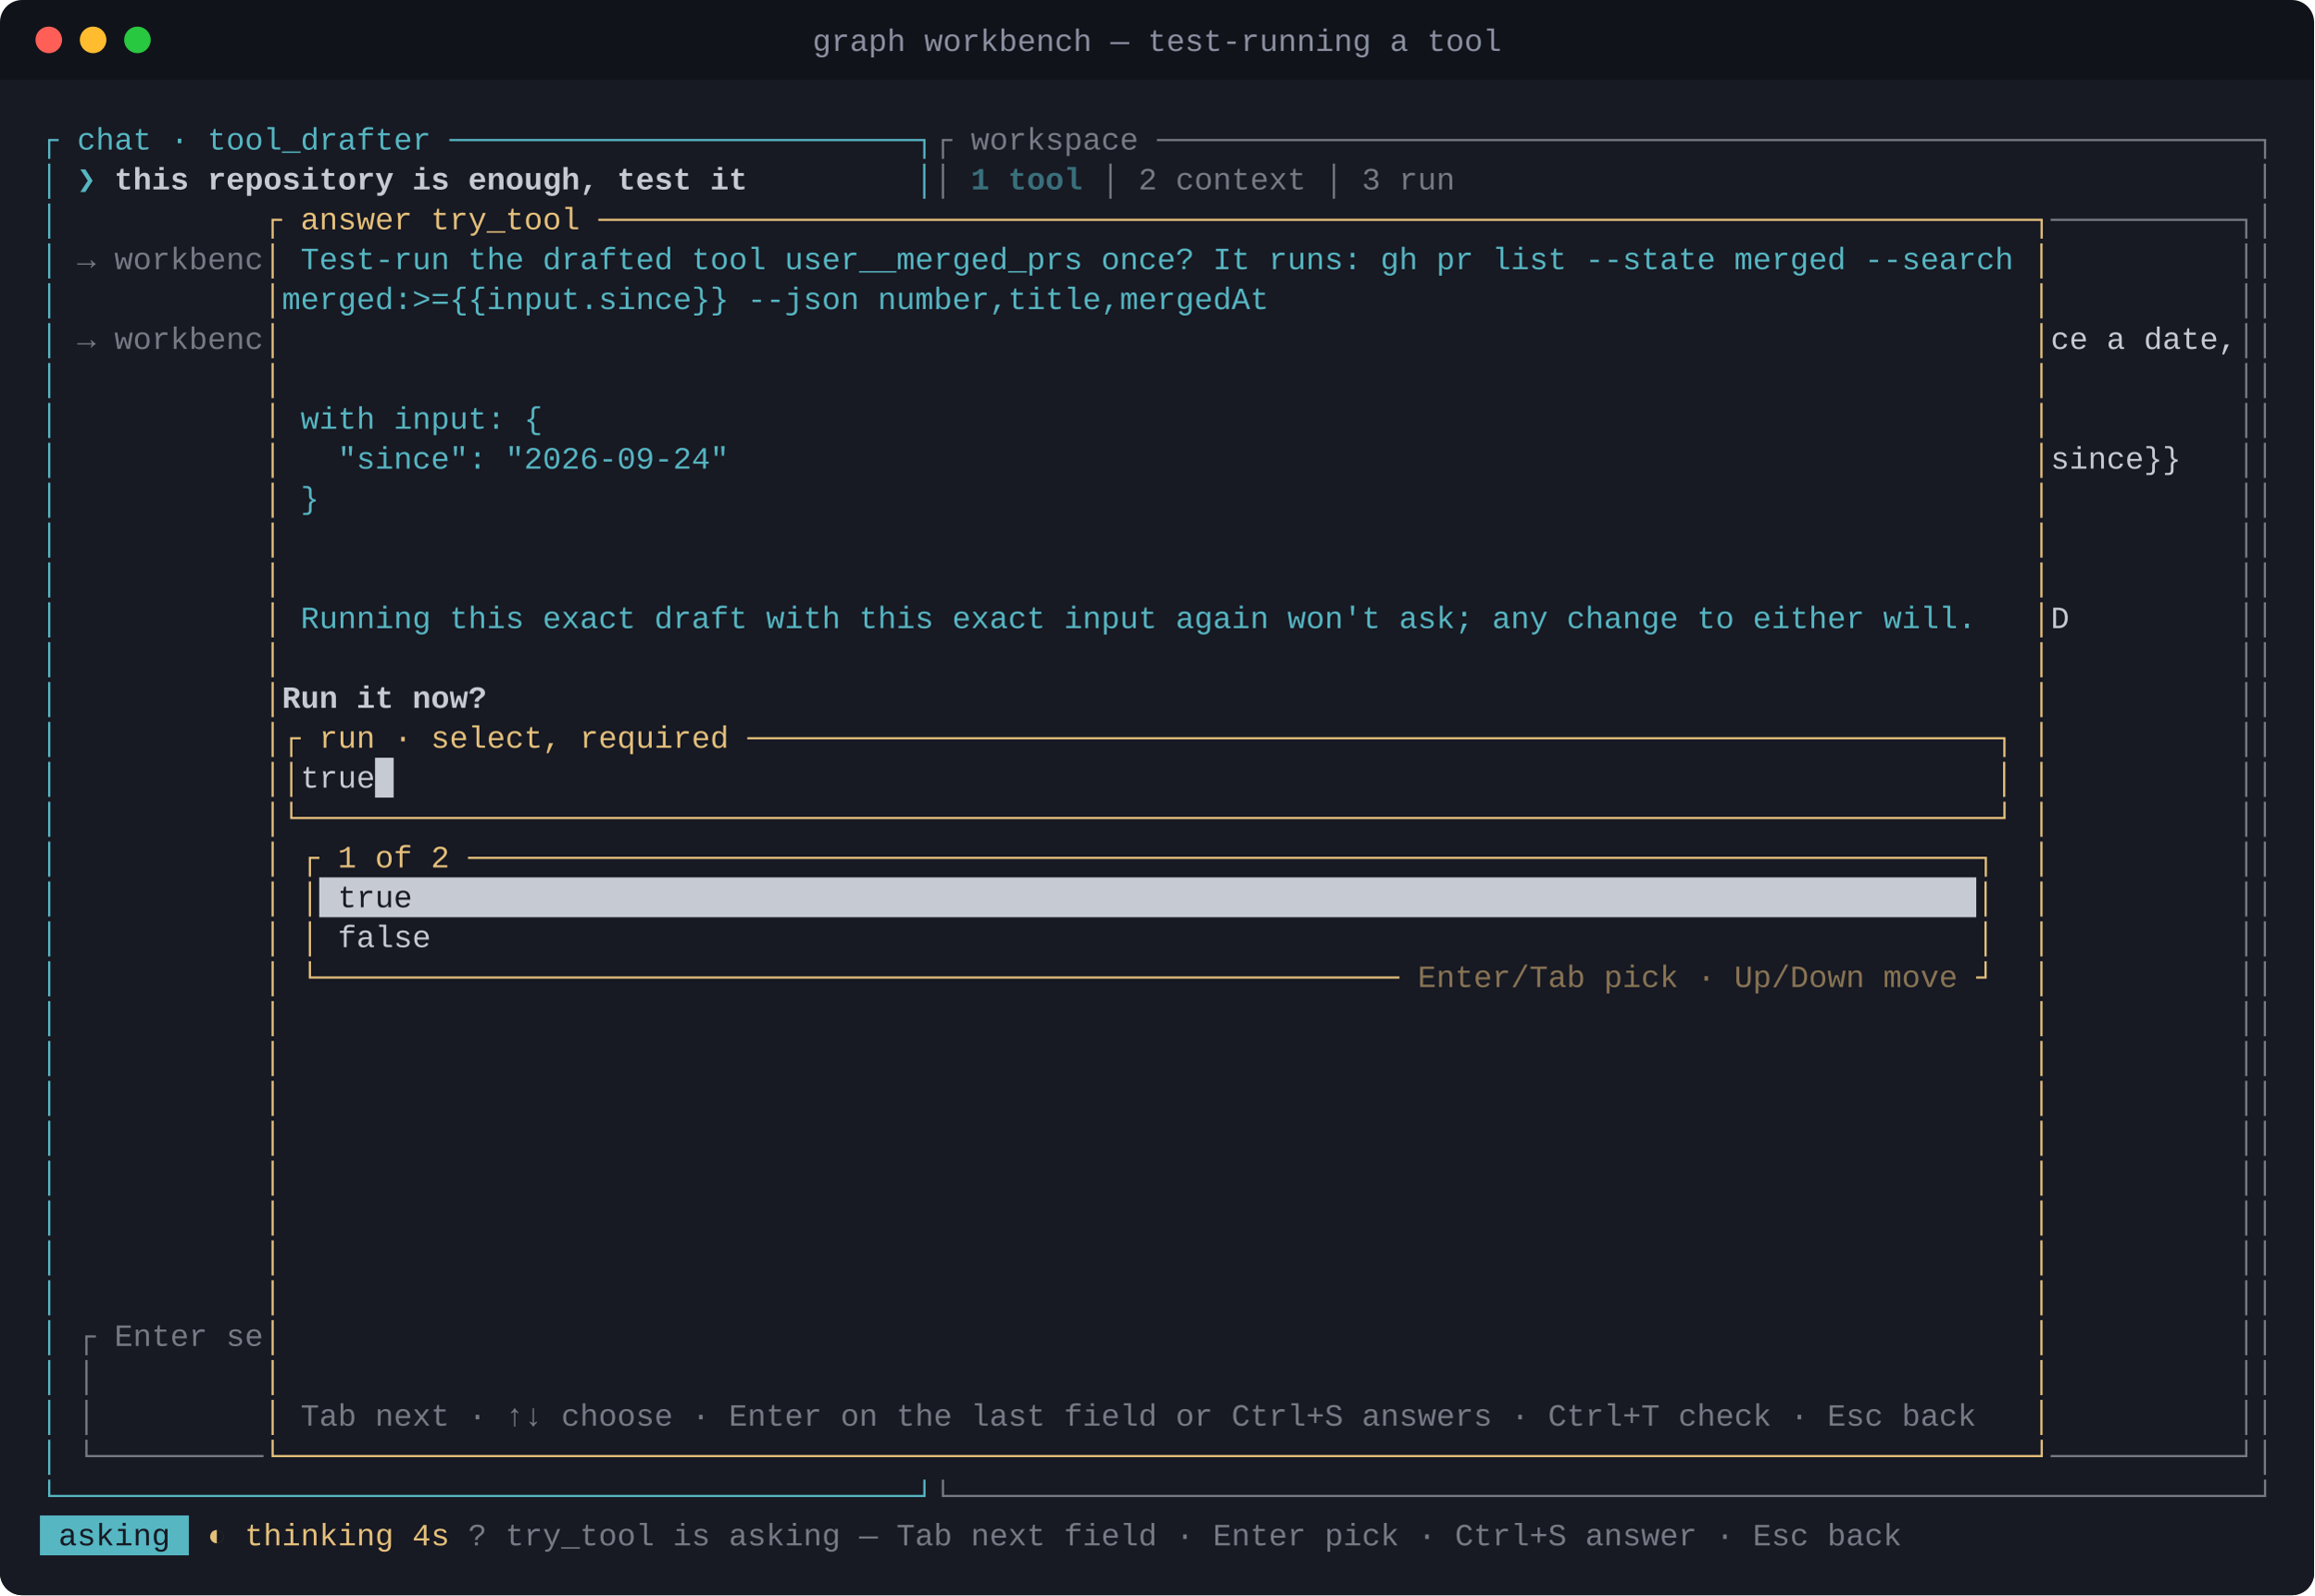
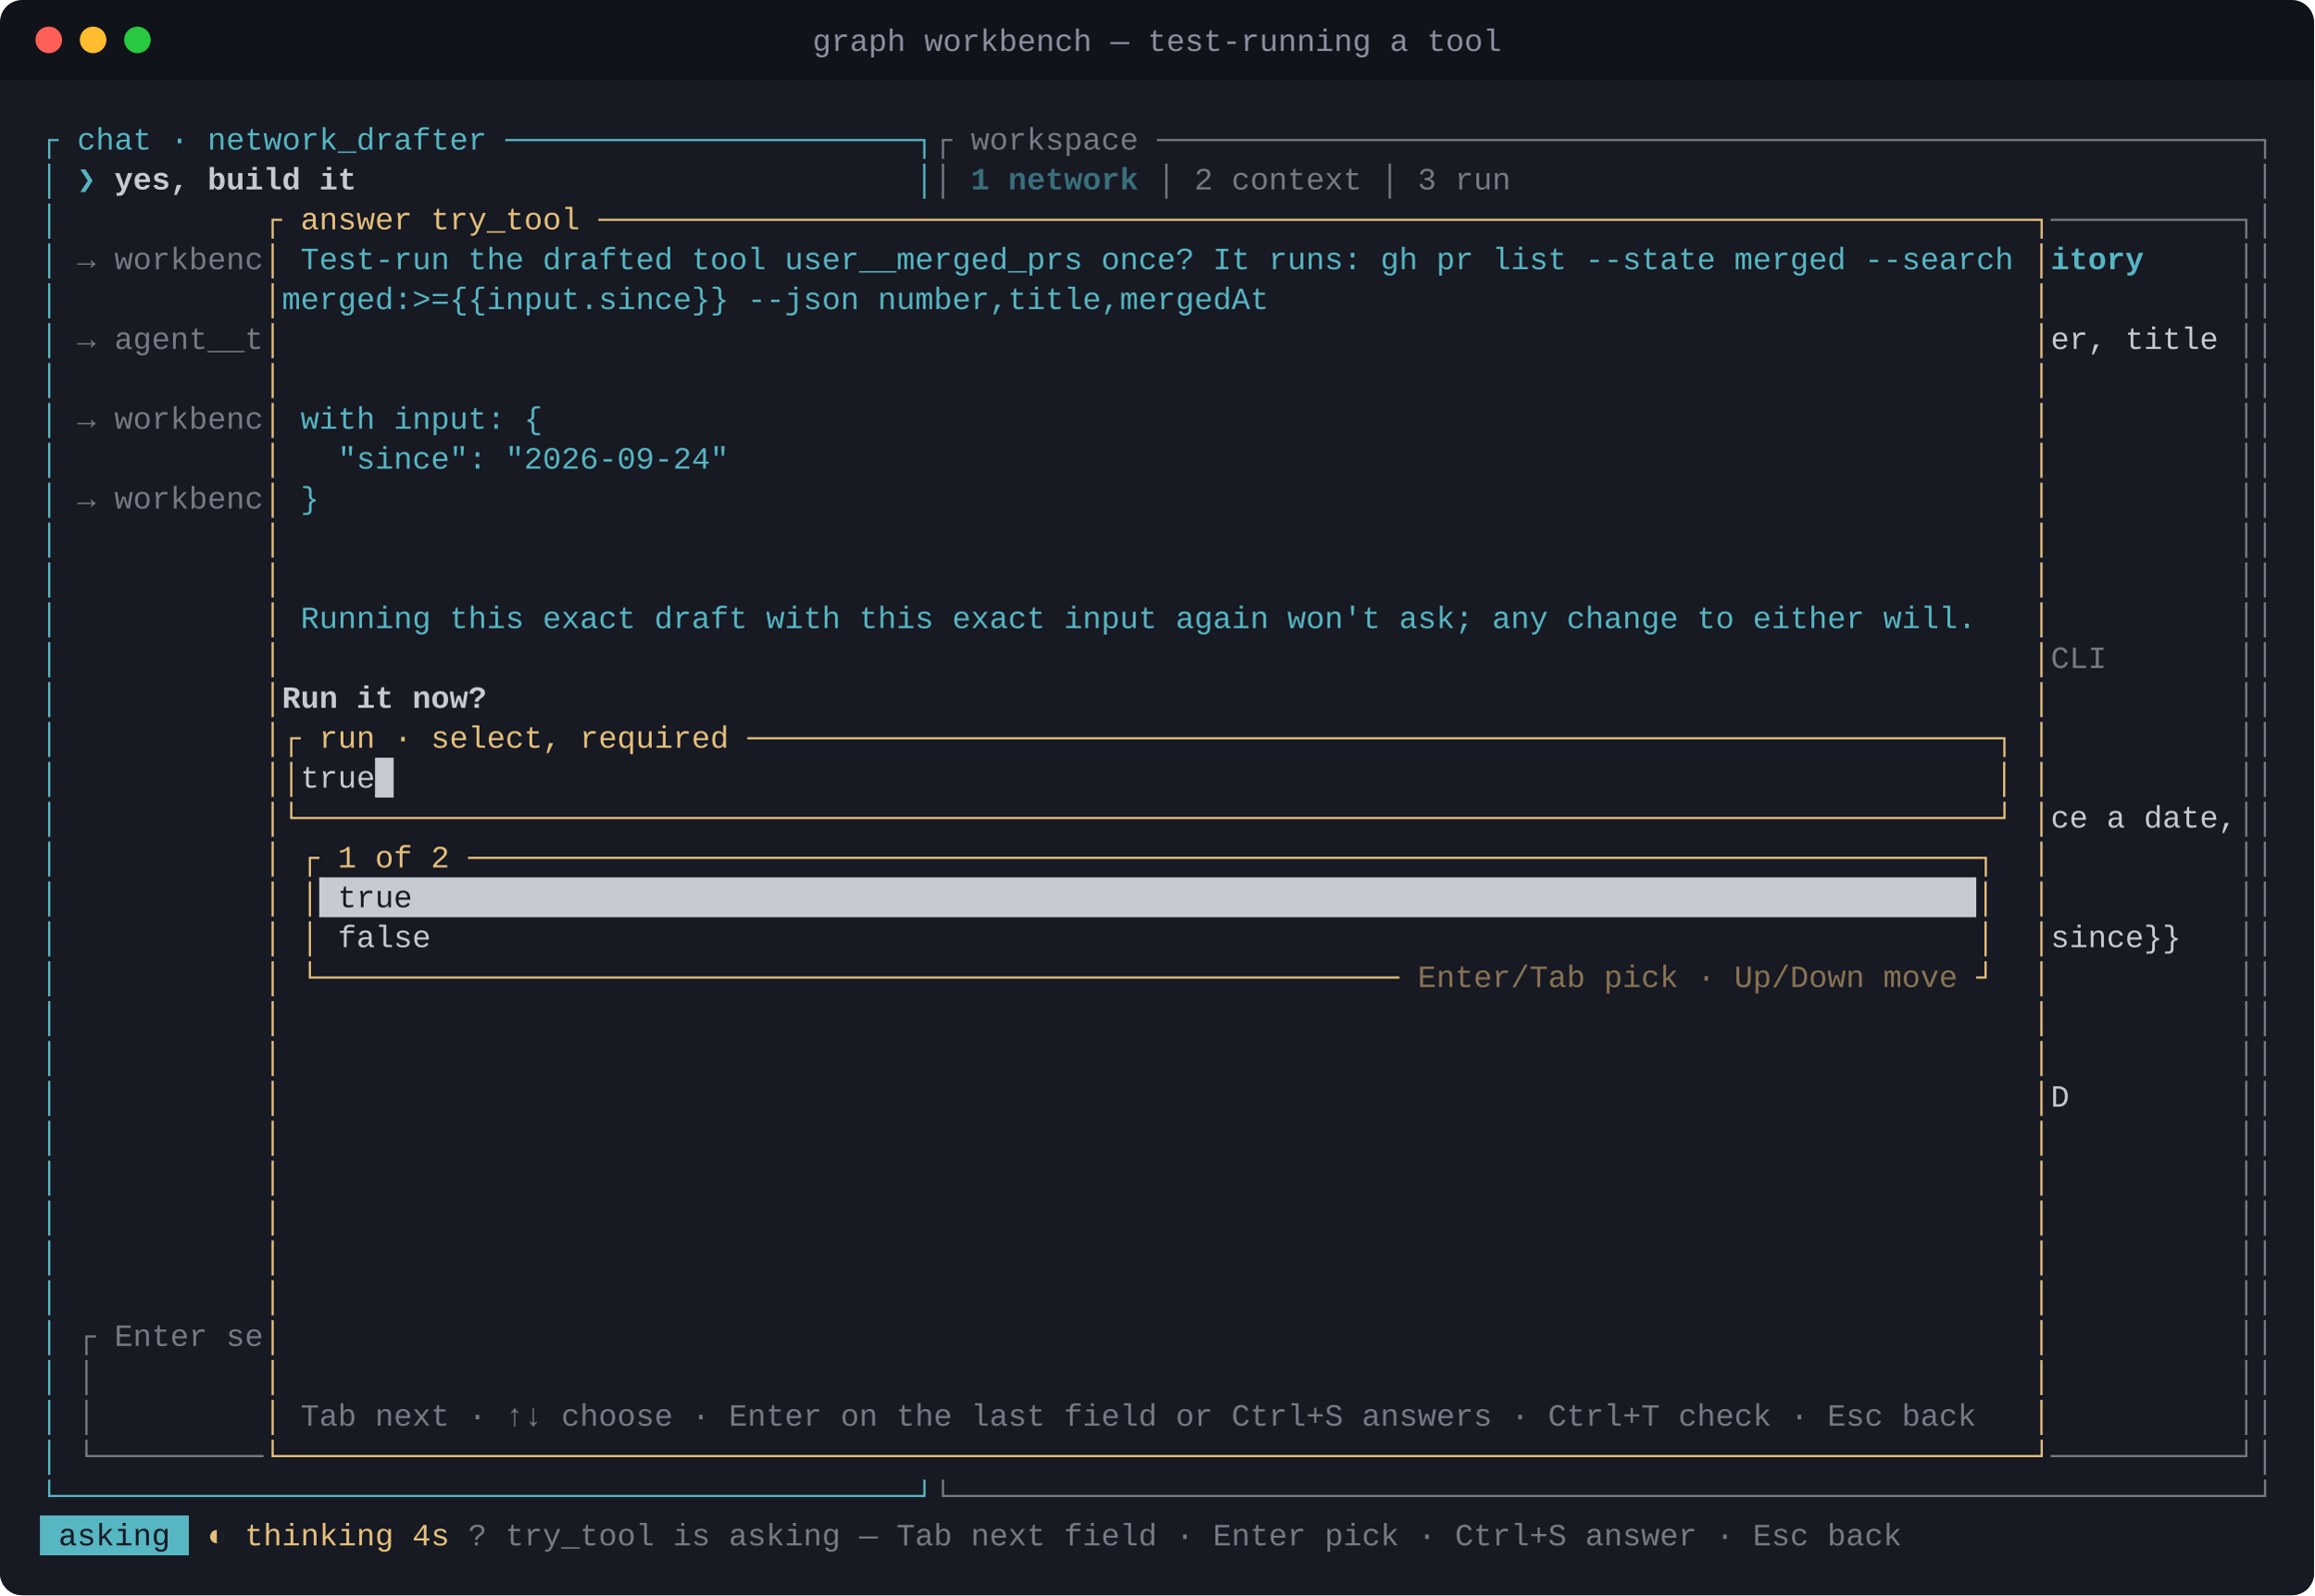
<svg xmlns="http://www.w3.org/2000/svg" width="1044" height="720" viewBox="0 0 1044 720" xml:space="preserve" font-family="ui-monospace, SFMono-Regular, Menlo, Consolas, 'Liberation Mono', monospace" font-size="14px">
  <rect width="1044" height="720" rx="10" fill="#11131b" />
  <rect y="36" width="1044" height="674" fill="#171923" />
  <rect y="700" width="1044" height="20" rx="10" fill="#171923" />
  <circle cx="22" cy="18" r="6" fill="#ff5f57" />
  <circle cx="42" cy="18" r="6" fill="#febc2e" />
  <circle cx="62" cy="18" r="6" fill="#28c840" />
  <text x="522" y="23" fill="#8b90a0" text-anchor="middle">graph workbench — test-running a tool</text>
  <rect x="169.2" y="342.0" width="8.4" height="18" fill="#c6cad3" />
  <rect x="144.0" y="396.0" width="747.6" height="18" fill="#c6cad3" />
  <rect x="18.0" y="684.0" width="67.2" height="18" fill="#56b6c2" />
  <text x="18.0" y="67.5" textLength="8.4" lengthAdjust="spacingAndGlyphs" fill="#56b6c2">┌</text>
  <text x="34.8" y="67.5" textLength="33.6" lengthAdjust="spacingAndGlyphs" fill="#56b6c2">chat</text>
  <text x="76.8" y="67.5" textLength="8.4" lengthAdjust="spacingAndGlyphs" fill="#56b6c2">·</text>
-   <text x="93.6" y="67.5" textLength="100.8" lengthAdjust="spacingAndGlyphs" fill="#56b6c2">tool_drafter</text>
-   <text x="202.8" y="67.5" textLength="218.4" lengthAdjust="spacingAndGlyphs" fill="#56b6c2">─────────────────────────┐</text>
+   <text x="93.6" y="67.5" textLength="126.0" lengthAdjust="spacingAndGlyphs" fill="#56b6c2">network_drafter</text>
+   <text x="228.0" y="67.5" textLength="193.2" lengthAdjust="spacingAndGlyphs" fill="#56b6c2">──────────────────────┐</text>
  <text x="421.2" y="67.5" textLength="8.4" lengthAdjust="spacingAndGlyphs" fill="#c6cad3" opacity="0.55">┌</text>
  <text x="438.0" y="67.5" textLength="75.6" lengthAdjust="spacingAndGlyphs" fill="#c6cad3" opacity="0.55">workspace</text>
  <text x="522.0" y="67.5" textLength="504.0" lengthAdjust="spacingAndGlyphs" fill="#c6cad3" opacity="0.55">───────────────────────────────────────────────────────────┐</text>
  <text x="18.0" y="85.5" textLength="8.4" lengthAdjust="spacingAndGlyphs" fill="#56b6c2">│</text>
  <text x="34.8" y="85.5" textLength="8.4" lengthAdjust="spacingAndGlyphs" fill="#56b6c2">❯</text>
-   <text x="51.6" y="85.5" textLength="33.6" lengthAdjust="spacingAndGlyphs" fill="#c6cad3" font-weight="600">this</text>
-   <text x="93.6" y="85.5" textLength="84.0" lengthAdjust="spacingAndGlyphs" fill="#c6cad3" font-weight="600">repository</text>
-   <text x="186.0" y="85.5" textLength="16.8" lengthAdjust="spacingAndGlyphs" fill="#c6cad3" font-weight="600">is</text>
-   <text x="211.2" y="85.5" textLength="58.8" lengthAdjust="spacingAndGlyphs" fill="#c6cad3" font-weight="600">enough,</text>
-   <text x="278.4" y="85.5" textLength="33.6" lengthAdjust="spacingAndGlyphs" fill="#c6cad3" font-weight="600">test</text>
-   <text x="320.4" y="85.5" textLength="16.8" lengthAdjust="spacingAndGlyphs" fill="#c6cad3" font-weight="600">it</text>
+   <text x="51.6" y="85.5" textLength="33.6" lengthAdjust="spacingAndGlyphs" fill="#c6cad3" font-weight="600">yes,</text>
+   <text x="93.6" y="85.5" textLength="42.0" lengthAdjust="spacingAndGlyphs" fill="#c6cad3" font-weight="600">build</text>
+   <text x="144.0" y="85.5" textLength="16.8" lengthAdjust="spacingAndGlyphs" fill="#c6cad3" font-weight="600">it</text>
  <text x="412.8" y="85.5" textLength="8.4" lengthAdjust="spacingAndGlyphs" fill="#56b6c2">│</text>
  <text x="421.2" y="85.5" textLength="8.4" lengthAdjust="spacingAndGlyphs" fill="#c6cad3" opacity="0.55">│</text>
  <text x="438.0" y="85.5" textLength="8.4" lengthAdjust="spacingAndGlyphs" fill="#56b6c2" font-weight="600" opacity="0.55">1</text>
-   <text x="454.8" y="85.5" textLength="33.6" lengthAdjust="spacingAndGlyphs" fill="#56b6c2" font-weight="600" opacity="0.55">tool</text>
-   <text x="496.8" y="85.5" textLength="8.4" lengthAdjust="spacingAndGlyphs" fill="#c6cad3" opacity="0.55">│</text>
-   <text x="513.6" y="85.5" textLength="8.4" lengthAdjust="spacingAndGlyphs" fill="#c6cad3" opacity="0.55">2</text>
-   <text x="530.4" y="85.5" textLength="58.8" lengthAdjust="spacingAndGlyphs" fill="#c6cad3" opacity="0.55">context</text>
-   <text x="597.6" y="85.5" textLength="8.4" lengthAdjust="spacingAndGlyphs" fill="#c6cad3" opacity="0.55">│</text>
-   <text x="614.4" y="85.5" textLength="8.4" lengthAdjust="spacingAndGlyphs" fill="#c6cad3" opacity="0.55">3</text>
-   <text x="631.2" y="85.5" textLength="25.2" lengthAdjust="spacingAndGlyphs" fill="#c6cad3" opacity="0.55">run</text>
+   <text x="454.8" y="85.5" textLength="58.8" lengthAdjust="spacingAndGlyphs" fill="#56b6c2" font-weight="600" opacity="0.55">network</text>
+   <text x="522.0" y="85.5" textLength="8.4" lengthAdjust="spacingAndGlyphs" fill="#c6cad3" opacity="0.55">│</text>
+   <text x="538.8" y="85.5" textLength="8.4" lengthAdjust="spacingAndGlyphs" fill="#c6cad3" opacity="0.55">2</text>
+   <text x="555.6" y="85.5" textLength="58.8" lengthAdjust="spacingAndGlyphs" fill="#c6cad3" opacity="0.55">context</text>
+   <text x="622.8" y="85.5" textLength="8.4" lengthAdjust="spacingAndGlyphs" fill="#c6cad3" opacity="0.55">│</text>
+   <text x="639.6" y="85.5" textLength="8.4" lengthAdjust="spacingAndGlyphs" fill="#c6cad3" opacity="0.55">3</text>
+   <text x="656.4" y="85.5" textLength="25.2" lengthAdjust="spacingAndGlyphs" fill="#c6cad3" opacity="0.55">run</text>
  <text x="1017.6" y="85.5" textLength="8.4" lengthAdjust="spacingAndGlyphs" fill="#c6cad3" opacity="0.55">│</text>
  <text x="18.0" y="103.5" textLength="8.4" lengthAdjust="spacingAndGlyphs" fill="#56b6c2">│</text>
  <text x="118.8" y="103.5" textLength="8.4" lengthAdjust="spacingAndGlyphs" fill="#e5c07b">┌</text>
  <text x="135.6" y="103.5" textLength="50.4" lengthAdjust="spacingAndGlyphs" fill="#e5c07b">answer</text>
  <text x="194.4" y="103.5" textLength="67.2" lengthAdjust="spacingAndGlyphs" fill="#e5c07b">try_tool</text>
  <text x="270.0" y="103.5" textLength="655.2" lengthAdjust="spacingAndGlyphs" fill="#e5c07b">─────────────────────────────────────────────────────────────────────────────┐</text>
  <text x="925.2" y="103.5" textLength="100.8" lengthAdjust="spacingAndGlyphs" fill="#c6cad3" opacity="0.55">──────────┐│</text>
  <text x="18.0" y="121.5" textLength="8.4" lengthAdjust="spacingAndGlyphs" fill="#56b6c2">│</text>
  <text x="34.8" y="121.5" textLength="8.4" lengthAdjust="spacingAndGlyphs" fill="#c6cad3" opacity="0.55">→</text>
  <text x="51.6" y="121.5" textLength="67.2" lengthAdjust="spacingAndGlyphs" fill="#c6cad3" opacity="0.55">workbenc</text>
  <text x="118.8" y="121.5" textLength="8.4" lengthAdjust="spacingAndGlyphs" fill="#e5c07b">│</text>
  <text x="135.6" y="121.5" textLength="67.2" lengthAdjust="spacingAndGlyphs" fill="#56b6c2">Test-run</text>
  <text x="211.2" y="121.5" textLength="25.2" lengthAdjust="spacingAndGlyphs" fill="#56b6c2">the</text>
  <text x="244.8" y="121.5" textLength="58.8" lengthAdjust="spacingAndGlyphs" fill="#56b6c2">drafted</text>
  <text x="312.0" y="121.5" textLength="33.6" lengthAdjust="spacingAndGlyphs" fill="#56b6c2">tool</text>
  <text x="354.0" y="121.5" textLength="134.4" lengthAdjust="spacingAndGlyphs" fill="#56b6c2">user__merged_prs</text>
  <text x="496.8" y="121.5" textLength="42.0" lengthAdjust="spacingAndGlyphs" fill="#56b6c2">once?</text>
  <text x="547.2" y="121.5" textLength="16.8" lengthAdjust="spacingAndGlyphs" fill="#56b6c2">It</text>
  <text x="572.4" y="121.5" textLength="42.0" lengthAdjust="spacingAndGlyphs" fill="#56b6c2">runs:</text>
  <text x="622.8" y="121.5" textLength="16.8" lengthAdjust="spacingAndGlyphs" fill="#56b6c2">gh</text>
  <text x="648.0" y="121.5" textLength="16.8" lengthAdjust="spacingAndGlyphs" fill="#56b6c2">pr</text>
  <text x="673.2" y="121.5" textLength="33.6" lengthAdjust="spacingAndGlyphs" fill="#56b6c2">list</text>
  <text x="715.2" y="121.5" textLength="58.8" lengthAdjust="spacingAndGlyphs" fill="#56b6c2">--state</text>
  <text x="782.4" y="121.5" textLength="50.4" lengthAdjust="spacingAndGlyphs" fill="#56b6c2">merged</text>
  <text x="841.2" y="121.5" textLength="67.2" lengthAdjust="spacingAndGlyphs" fill="#56b6c2">--search</text>
  <text x="916.8" y="121.5" textLength="8.4" lengthAdjust="spacingAndGlyphs" fill="#e5c07b">│</text>
+   <text x="925.2" y="121.5" textLength="42.0" lengthAdjust="spacingAndGlyphs" fill="#56b6c2" font-weight="600">itory</text>
  <text x="1009.2" y="121.5" textLength="16.8" lengthAdjust="spacingAndGlyphs" fill="#c6cad3" opacity="0.55">││</text>
  <text x="18.0" y="139.5" textLength="8.4" lengthAdjust="spacingAndGlyphs" fill="#56b6c2">│</text>
  <text x="118.8" y="139.5" textLength="8.4" lengthAdjust="spacingAndGlyphs" fill="#e5c07b">│</text>
  <text x="127.2" y="139.5" textLength="201.6" lengthAdjust="spacingAndGlyphs" fill="#56b6c2">merged:&gt;={{input.since}}</text>
  <text x="337.2" y="139.5" textLength="50.4" lengthAdjust="spacingAndGlyphs" fill="#56b6c2">--json</text>
  <text x="396.0" y="139.5" textLength="176.4" lengthAdjust="spacingAndGlyphs" fill="#56b6c2">number,title,mergedAt</text>
  <text x="916.8" y="139.5" textLength="8.4" lengthAdjust="spacingAndGlyphs" fill="#e5c07b">│</text>
  <text x="1009.2" y="139.5" textLength="16.8" lengthAdjust="spacingAndGlyphs" fill="#c6cad3" opacity="0.55">││</text>
  <text x="18.0" y="157.5" textLength="8.4" lengthAdjust="spacingAndGlyphs" fill="#56b6c2">│</text>
  <text x="34.8" y="157.5" textLength="8.4" lengthAdjust="spacingAndGlyphs" fill="#c6cad3" opacity="0.55">→</text>
-   <text x="51.6" y="157.5" textLength="67.2" lengthAdjust="spacingAndGlyphs" fill="#c6cad3" opacity="0.55">workbenc</text>
+   <text x="51.6" y="157.5" textLength="67.2" lengthAdjust="spacingAndGlyphs" fill="#c6cad3" opacity="0.55">agent__t</text>
  <text x="118.8" y="157.5" textLength="8.4" lengthAdjust="spacingAndGlyphs" fill="#e5c07b">│</text>
  <text x="916.8" y="157.5" textLength="8.4" lengthAdjust="spacingAndGlyphs" fill="#e5c07b">│</text>
-   <text x="925.2" y="157.5" textLength="16.8" lengthAdjust="spacingAndGlyphs" fill="#c6cad3">ce</text>
-   <text x="950.4" y="157.5" textLength="8.4" lengthAdjust="spacingAndGlyphs" fill="#c6cad3">a</text>
-   <text x="967.2" y="157.5" textLength="42.0" lengthAdjust="spacingAndGlyphs" fill="#c6cad3">date,</text>
+   <text x="925.2" y="157.5" textLength="25.2" lengthAdjust="spacingAndGlyphs" fill="#c6cad3">er,</text>
+   <text x="958.8" y="157.5" textLength="42.0" lengthAdjust="spacingAndGlyphs" fill="#c6cad3">title</text>
  <text x="1009.2" y="157.5" textLength="16.8" lengthAdjust="spacingAndGlyphs" fill="#c6cad3" opacity="0.55">││</text>
  <text x="18.0" y="175.5" textLength="8.4" lengthAdjust="spacingAndGlyphs" fill="#56b6c2">│</text>
  <text x="118.8" y="175.5" textLength="8.4" lengthAdjust="spacingAndGlyphs" fill="#e5c07b">│</text>
  <text x="916.8" y="175.5" textLength="8.4" lengthAdjust="spacingAndGlyphs" fill="#e5c07b">│</text>
  <text x="1009.2" y="175.5" textLength="16.8" lengthAdjust="spacingAndGlyphs" fill="#c6cad3" opacity="0.55">││</text>
  <text x="18.0" y="193.5" textLength="8.4" lengthAdjust="spacingAndGlyphs" fill="#56b6c2">│</text>
+   <text x="34.8" y="193.5" textLength="8.4" lengthAdjust="spacingAndGlyphs" fill="#c6cad3" opacity="0.55">→</text>
+   <text x="51.6" y="193.5" textLength="67.2" lengthAdjust="spacingAndGlyphs" fill="#c6cad3" opacity="0.55">workbenc</text>
  <text x="118.8" y="193.5" textLength="8.4" lengthAdjust="spacingAndGlyphs" fill="#e5c07b">│</text>
  <text x="135.6" y="193.5" textLength="33.6" lengthAdjust="spacingAndGlyphs" fill="#56b6c2">with</text>
  <text x="177.6" y="193.5" textLength="50.4" lengthAdjust="spacingAndGlyphs" fill="#56b6c2">input:</text>
  <text x="236.4" y="193.5" textLength="8.4" lengthAdjust="spacingAndGlyphs" fill="#56b6c2">{</text>
  <text x="916.8" y="193.5" textLength="8.4" lengthAdjust="spacingAndGlyphs" fill="#e5c07b">│</text>
  <text x="1009.2" y="193.5" textLength="16.8" lengthAdjust="spacingAndGlyphs" fill="#c6cad3" opacity="0.55">││</text>
  <text x="18.0" y="211.5" textLength="8.4" lengthAdjust="spacingAndGlyphs" fill="#56b6c2">│</text>
  <text x="118.8" y="211.5" textLength="8.4" lengthAdjust="spacingAndGlyphs" fill="#e5c07b">│</text>
  <text x="152.4" y="211.5" textLength="67.2" lengthAdjust="spacingAndGlyphs" fill="#56b6c2">"since":</text>
  <text x="228.0" y="211.5" textLength="100.8" lengthAdjust="spacingAndGlyphs" fill="#56b6c2">"2026-09-24"</text>
  <text x="916.8" y="211.5" textLength="8.4" lengthAdjust="spacingAndGlyphs" fill="#e5c07b">│</text>
-   <text x="925.2" y="211.5" textLength="58.8" lengthAdjust="spacingAndGlyphs" fill="#c6cad3">since}}</text>
  <text x="1009.2" y="211.5" textLength="16.8" lengthAdjust="spacingAndGlyphs" fill="#c6cad3" opacity="0.55">││</text>
  <text x="18.0" y="229.5" textLength="8.4" lengthAdjust="spacingAndGlyphs" fill="#56b6c2">│</text>
+   <text x="34.8" y="229.5" textLength="8.4" lengthAdjust="spacingAndGlyphs" fill="#c6cad3" opacity="0.55">→</text>
+   <text x="51.6" y="229.5" textLength="67.2" lengthAdjust="spacingAndGlyphs" fill="#c6cad3" opacity="0.55">workbenc</text>
  <text x="118.8" y="229.5" textLength="8.4" lengthAdjust="spacingAndGlyphs" fill="#e5c07b">│</text>
  <text x="135.6" y="229.5" textLength="8.4" lengthAdjust="spacingAndGlyphs" fill="#56b6c2">}</text>
  <text x="916.8" y="229.5" textLength="8.4" lengthAdjust="spacingAndGlyphs" fill="#e5c07b">│</text>
  <text x="1009.2" y="229.5" textLength="16.8" lengthAdjust="spacingAndGlyphs" fill="#c6cad3" opacity="0.55">││</text>
  <text x="18.0" y="247.5" textLength="8.4" lengthAdjust="spacingAndGlyphs" fill="#56b6c2">│</text>
  <text x="118.8" y="247.5" textLength="8.4" lengthAdjust="spacingAndGlyphs" fill="#e5c07b">│</text>
  <text x="916.8" y="247.5" textLength="8.4" lengthAdjust="spacingAndGlyphs" fill="#e5c07b">│</text>
  <text x="1009.2" y="247.5" textLength="16.8" lengthAdjust="spacingAndGlyphs" fill="#c6cad3" opacity="0.55">││</text>
  <text x="18.0" y="265.5" textLength="8.4" lengthAdjust="spacingAndGlyphs" fill="#56b6c2">│</text>
  <text x="118.8" y="265.5" textLength="8.4" lengthAdjust="spacingAndGlyphs" fill="#e5c07b">│</text>
  <text x="916.8" y="265.5" textLength="8.4" lengthAdjust="spacingAndGlyphs" fill="#e5c07b">│</text>
  <text x="1009.2" y="265.5" textLength="16.8" lengthAdjust="spacingAndGlyphs" fill="#c6cad3" opacity="0.55">││</text>
  <text x="18.0" y="283.5" textLength="8.4" lengthAdjust="spacingAndGlyphs" fill="#56b6c2">│</text>
  <text x="118.8" y="283.5" textLength="8.4" lengthAdjust="spacingAndGlyphs" fill="#e5c07b">│</text>
  <text x="135.6" y="283.5" textLength="58.8" lengthAdjust="spacingAndGlyphs" fill="#56b6c2">Running</text>
  <text x="202.8" y="283.5" textLength="33.6" lengthAdjust="spacingAndGlyphs" fill="#56b6c2">this</text>
  <text x="244.8" y="283.5" textLength="42.0" lengthAdjust="spacingAndGlyphs" fill="#56b6c2">exact</text>
  <text x="295.2" y="283.5" textLength="42.0" lengthAdjust="spacingAndGlyphs" fill="#56b6c2">draft</text>
  <text x="345.6" y="283.5" textLength="33.6" lengthAdjust="spacingAndGlyphs" fill="#56b6c2">with</text>
  <text x="387.6" y="283.5" textLength="33.6" lengthAdjust="spacingAndGlyphs" fill="#56b6c2">this</text>
  <text x="429.6" y="283.5" textLength="42.0" lengthAdjust="spacingAndGlyphs" fill="#56b6c2">exact</text>
  <text x="480.0" y="283.5" textLength="42.0" lengthAdjust="spacingAndGlyphs" fill="#56b6c2">input</text>
  <text x="530.4" y="283.5" textLength="42.0" lengthAdjust="spacingAndGlyphs" fill="#56b6c2">again</text>
  <text x="580.8" y="283.5" textLength="42.0" lengthAdjust="spacingAndGlyphs" fill="#56b6c2">won't</text>
  <text x="631.2" y="283.5" textLength="33.6" lengthAdjust="spacingAndGlyphs" fill="#56b6c2">ask;</text>
  <text x="673.2" y="283.5" textLength="25.2" lengthAdjust="spacingAndGlyphs" fill="#56b6c2">any</text>
  <text x="706.8" y="283.5" textLength="50.4" lengthAdjust="spacingAndGlyphs" fill="#56b6c2">change</text>
  <text x="765.6" y="283.5" textLength="16.8" lengthAdjust="spacingAndGlyphs" fill="#56b6c2">to</text>
  <text x="790.8" y="283.5" textLength="50.4" lengthAdjust="spacingAndGlyphs" fill="#56b6c2">either</text>
  <text x="849.6" y="283.5" textLength="42.0" lengthAdjust="spacingAndGlyphs" fill="#56b6c2">will.</text>
  <text x="916.8" y="283.5" textLength="8.4" lengthAdjust="spacingAndGlyphs" fill="#e5c07b">│</text>
-   <text x="925.2" y="283.5" textLength="8.4" lengthAdjust="spacingAndGlyphs" fill="#c6cad3">D</text>
  <text x="1009.2" y="283.5" textLength="16.8" lengthAdjust="spacingAndGlyphs" fill="#c6cad3" opacity="0.55">││</text>
  <text x="18.0" y="301.5" textLength="8.4" lengthAdjust="spacingAndGlyphs" fill="#56b6c2">│</text>
  <text x="118.8" y="301.5" textLength="8.4" lengthAdjust="spacingAndGlyphs" fill="#e5c07b">│</text>
  <text x="916.8" y="301.5" textLength="8.4" lengthAdjust="spacingAndGlyphs" fill="#e5c07b">│</text>
+   <text x="925.2" y="301.5" textLength="25.2" lengthAdjust="spacingAndGlyphs" fill="#c6cad3" opacity="0.55">CLI</text>
  <text x="1009.2" y="301.5" textLength="16.8" lengthAdjust="spacingAndGlyphs" fill="#c6cad3" opacity="0.55">││</text>
  <text x="18.0" y="319.5" textLength="8.4" lengthAdjust="spacingAndGlyphs" fill="#56b6c2">│</text>
  <text x="118.8" y="319.5" textLength="8.4" lengthAdjust="spacingAndGlyphs" fill="#e5c07b">│</text>
  <text x="127.2" y="319.5" textLength="25.2" lengthAdjust="spacingAndGlyphs" fill="#c6cad3" font-weight="600">Run</text>
  <text x="160.8" y="319.5" textLength="16.8" lengthAdjust="spacingAndGlyphs" fill="#c6cad3" font-weight="600">it</text>
  <text x="186.0" y="319.5" textLength="33.6" lengthAdjust="spacingAndGlyphs" fill="#c6cad3" font-weight="600">now?</text>
  <text x="916.8" y="319.5" textLength="8.4" lengthAdjust="spacingAndGlyphs" fill="#e5c07b">│</text>
  <text x="1009.2" y="319.5" textLength="16.8" lengthAdjust="spacingAndGlyphs" fill="#c6cad3" opacity="0.55">││</text>
  <text x="18.0" y="337.5" textLength="8.4" lengthAdjust="spacingAndGlyphs" fill="#56b6c2">│</text>
  <text x="118.8" y="337.5" textLength="16.8" lengthAdjust="spacingAndGlyphs" fill="#e5c07b">│┌</text>
  <text x="144.0" y="337.5" textLength="25.2" lengthAdjust="spacingAndGlyphs" fill="#e5c07b">run</text>
  <text x="177.6" y="337.5" textLength="8.4" lengthAdjust="spacingAndGlyphs" fill="#e5c07b">·</text>
  <text x="194.4" y="337.5" textLength="58.8" lengthAdjust="spacingAndGlyphs" fill="#e5c07b">select,</text>
  <text x="261.6" y="337.5" textLength="67.2" lengthAdjust="spacingAndGlyphs" fill="#e5c07b">required</text>
  <text x="337.2" y="337.5" textLength="571.2" lengthAdjust="spacingAndGlyphs" fill="#e5c07b">───────────────────────────────────────────────────────────────────┐</text>
  <text x="916.8" y="337.5" textLength="8.4" lengthAdjust="spacingAndGlyphs" fill="#e5c07b">│</text>
  <text x="1009.2" y="337.5" textLength="16.8" lengthAdjust="spacingAndGlyphs" fill="#c6cad3" opacity="0.55">││</text>
  <text x="18.0" y="355.5" textLength="8.4" lengthAdjust="spacingAndGlyphs" fill="#56b6c2">│</text>
  <text x="118.8" y="355.5" textLength="16.8" lengthAdjust="spacingAndGlyphs" fill="#e5c07b">││</text>
  <text x="135.6" y="355.5" textLength="33.6" lengthAdjust="spacingAndGlyphs" fill="#c6cad3">true</text>
  <text x="900.0" y="355.5" textLength="8.4" lengthAdjust="spacingAndGlyphs" fill="#e5c07b">│</text>
  <text x="916.8" y="355.5" textLength="8.4" lengthAdjust="spacingAndGlyphs" fill="#e5c07b">│</text>
  <text x="1009.2" y="355.5" textLength="16.8" lengthAdjust="spacingAndGlyphs" fill="#c6cad3" opacity="0.55">││</text>
  <text x="18.0" y="373.5" textLength="8.4" lengthAdjust="spacingAndGlyphs" fill="#56b6c2">│</text>
  <text x="118.8" y="373.5" textLength="789.6" lengthAdjust="spacingAndGlyphs" fill="#e5c07b">│└───────────────────────────────────────────────────────────────────────────────────────────┘</text>
  <text x="916.8" y="373.5" textLength="8.4" lengthAdjust="spacingAndGlyphs" fill="#e5c07b">│</text>
+   <text x="925.2" y="373.5" textLength="16.8" lengthAdjust="spacingAndGlyphs" fill="#c6cad3">ce</text>
+   <text x="950.4" y="373.5" textLength="8.4" lengthAdjust="spacingAndGlyphs" fill="#c6cad3">a</text>
+   <text x="967.2" y="373.5" textLength="42.0" lengthAdjust="spacingAndGlyphs" fill="#c6cad3">date,</text>
  <text x="1009.2" y="373.5" textLength="16.8" lengthAdjust="spacingAndGlyphs" fill="#c6cad3" opacity="0.55">││</text>
  <text x="18.0" y="391.5" textLength="8.4" lengthAdjust="spacingAndGlyphs" fill="#56b6c2">│</text>
  <text x="118.8" y="391.5" textLength="8.4" lengthAdjust="spacingAndGlyphs" fill="#e5c07b">│</text>
  <text x="135.6" y="391.5" textLength="8.4" lengthAdjust="spacingAndGlyphs" fill="#e5c07b">┌</text>
  <text x="152.4" y="391.5" textLength="8.4" lengthAdjust="spacingAndGlyphs" fill="#e5c07b">1</text>
  <text x="169.2" y="391.5" textLength="16.8" lengthAdjust="spacingAndGlyphs" fill="#e5c07b">of</text>
  <text x="194.4" y="391.5" textLength="8.4" lengthAdjust="spacingAndGlyphs" fill="#e5c07b">2</text>
  <text x="211.2" y="391.5" textLength="688.8" lengthAdjust="spacingAndGlyphs" fill="#e5c07b">─────────────────────────────────────────────────────────────────────────────────┐</text>
  <text x="916.8" y="391.5" textLength="8.4" lengthAdjust="spacingAndGlyphs" fill="#e5c07b">│</text>
  <text x="1009.2" y="391.5" textLength="16.8" lengthAdjust="spacingAndGlyphs" fill="#c6cad3" opacity="0.55">││</text>
  <text x="18.0" y="409.5" textLength="8.4" lengthAdjust="spacingAndGlyphs" fill="#56b6c2">│</text>
  <text x="118.8" y="409.5" textLength="8.4" lengthAdjust="spacingAndGlyphs" fill="#e5c07b">│</text>
  <text x="135.6" y="409.5" textLength="8.4" lengthAdjust="spacingAndGlyphs" fill="#e5c07b">│</text>
  <text x="152.4" y="409.5" textLength="33.6" lengthAdjust="spacingAndGlyphs" fill="#171923">true</text>
  <text x="891.6" y="409.5" textLength="8.4" lengthAdjust="spacingAndGlyphs" fill="#e5c07b">│</text>
  <text x="916.8" y="409.5" textLength="8.4" lengthAdjust="spacingAndGlyphs" fill="#e5c07b">│</text>
  <text x="1009.2" y="409.5" textLength="16.8" lengthAdjust="spacingAndGlyphs" fill="#c6cad3" opacity="0.55">││</text>
  <text x="18.0" y="427.5" textLength="8.4" lengthAdjust="spacingAndGlyphs" fill="#56b6c2">│</text>
  <text x="118.8" y="427.5" textLength="8.4" lengthAdjust="spacingAndGlyphs" fill="#e5c07b">│</text>
  <text x="135.6" y="427.5" textLength="8.4" lengthAdjust="spacingAndGlyphs" fill="#e5c07b">│</text>
  <text x="152.4" y="427.5" textLength="42.0" lengthAdjust="spacingAndGlyphs" fill="#c6cad3">false</text>
  <text x="891.6" y="427.5" textLength="8.4" lengthAdjust="spacingAndGlyphs" fill="#e5c07b">│</text>
  <text x="916.8" y="427.5" textLength="8.4" lengthAdjust="spacingAndGlyphs" fill="#e5c07b">│</text>
+   <text x="925.2" y="427.5" textLength="58.8" lengthAdjust="spacingAndGlyphs" fill="#c6cad3">since}}</text>
  <text x="1009.2" y="427.5" textLength="16.8" lengthAdjust="spacingAndGlyphs" fill="#c6cad3" opacity="0.55">││</text>
  <text x="18.0" y="445.5" textLength="8.4" lengthAdjust="spacingAndGlyphs" fill="#56b6c2">│</text>
  <text x="118.8" y="445.5" textLength="8.4" lengthAdjust="spacingAndGlyphs" fill="#e5c07b">│</text>
  <text x="135.6" y="445.5" textLength="495.6" lengthAdjust="spacingAndGlyphs" fill="#e5c07b">└──────────────────────────────────────────────────────────</text>
  <text x="639.6" y="445.5" textLength="75.6" lengthAdjust="spacingAndGlyphs" fill="#e5c07b" opacity="0.55">Enter/Tab</text>
  <text x="723.6" y="445.5" textLength="33.6" lengthAdjust="spacingAndGlyphs" fill="#e5c07b" opacity="0.55">pick</text>
  <text x="765.6" y="445.5" textLength="8.4" lengthAdjust="spacingAndGlyphs" fill="#e5c07b" opacity="0.55">·</text>
  <text x="782.4" y="445.5" textLength="58.8" lengthAdjust="spacingAndGlyphs" fill="#e5c07b" opacity="0.55">Up/Down</text>
  <text x="849.6" y="445.5" textLength="33.6" lengthAdjust="spacingAndGlyphs" fill="#e5c07b" opacity="0.55">move</text>
  <text x="891.6" y="445.5" textLength="8.4" lengthAdjust="spacingAndGlyphs" fill="#e5c07b">┘</text>
  <text x="916.8" y="445.5" textLength="8.4" lengthAdjust="spacingAndGlyphs" fill="#e5c07b">│</text>
  <text x="1009.2" y="445.5" textLength="16.8" lengthAdjust="spacingAndGlyphs" fill="#c6cad3" opacity="0.55">││</text>
  <text x="18.0" y="463.5" textLength="8.4" lengthAdjust="spacingAndGlyphs" fill="#56b6c2">│</text>
  <text x="118.8" y="463.5" textLength="8.4" lengthAdjust="spacingAndGlyphs" fill="#e5c07b">│</text>
  <text x="916.8" y="463.5" textLength="8.4" lengthAdjust="spacingAndGlyphs" fill="#e5c07b">│</text>
  <text x="1009.2" y="463.5" textLength="16.8" lengthAdjust="spacingAndGlyphs" fill="#c6cad3" opacity="0.55">││</text>
  <text x="18.0" y="481.5" textLength="8.4" lengthAdjust="spacingAndGlyphs" fill="#56b6c2">│</text>
  <text x="118.8" y="481.5" textLength="8.4" lengthAdjust="spacingAndGlyphs" fill="#e5c07b">│</text>
  <text x="916.8" y="481.5" textLength="8.4" lengthAdjust="spacingAndGlyphs" fill="#e5c07b">│</text>
  <text x="1009.2" y="481.5" textLength="16.8" lengthAdjust="spacingAndGlyphs" fill="#c6cad3" opacity="0.55">││</text>
  <text x="18.0" y="499.5" textLength="8.4" lengthAdjust="spacingAndGlyphs" fill="#56b6c2">│</text>
  <text x="118.8" y="499.5" textLength="8.4" lengthAdjust="spacingAndGlyphs" fill="#e5c07b">│</text>
  <text x="916.8" y="499.5" textLength="8.4" lengthAdjust="spacingAndGlyphs" fill="#e5c07b">│</text>
+   <text x="925.2" y="499.5" textLength="8.4" lengthAdjust="spacingAndGlyphs" fill="#c6cad3">D</text>
  <text x="1009.2" y="499.5" textLength="16.8" lengthAdjust="spacingAndGlyphs" fill="#c6cad3" opacity="0.55">││</text>
  <text x="18.0" y="517.5" textLength="8.4" lengthAdjust="spacingAndGlyphs" fill="#56b6c2">│</text>
  <text x="118.8" y="517.5" textLength="8.4" lengthAdjust="spacingAndGlyphs" fill="#e5c07b">│</text>
  <text x="916.8" y="517.5" textLength="8.4" lengthAdjust="spacingAndGlyphs" fill="#e5c07b">│</text>
  <text x="1009.2" y="517.5" textLength="16.8" lengthAdjust="spacingAndGlyphs" fill="#c6cad3" opacity="0.55">││</text>
  <text x="18.0" y="535.5" textLength="8.4" lengthAdjust="spacingAndGlyphs" fill="#56b6c2">│</text>
  <text x="118.8" y="535.5" textLength="8.4" lengthAdjust="spacingAndGlyphs" fill="#e5c07b">│</text>
  <text x="916.8" y="535.5" textLength="8.4" lengthAdjust="spacingAndGlyphs" fill="#e5c07b">│</text>
  <text x="1009.2" y="535.5" textLength="16.8" lengthAdjust="spacingAndGlyphs" fill="#c6cad3" opacity="0.55">││</text>
  <text x="18.0" y="553.5" textLength="8.4" lengthAdjust="spacingAndGlyphs" fill="#56b6c2">│</text>
  <text x="118.8" y="553.5" textLength="8.4" lengthAdjust="spacingAndGlyphs" fill="#e5c07b">│</text>
  <text x="916.8" y="553.5" textLength="8.4" lengthAdjust="spacingAndGlyphs" fill="#e5c07b">│</text>
  <text x="1009.2" y="553.5" textLength="16.8" lengthAdjust="spacingAndGlyphs" fill="#c6cad3" opacity="0.55">││</text>
  <text x="18.0" y="571.5" textLength="8.4" lengthAdjust="spacingAndGlyphs" fill="#56b6c2">│</text>
  <text x="118.8" y="571.5" textLength="8.4" lengthAdjust="spacingAndGlyphs" fill="#e5c07b">│</text>
  <text x="916.8" y="571.5" textLength="8.4" lengthAdjust="spacingAndGlyphs" fill="#e5c07b">│</text>
  <text x="1009.2" y="571.5" textLength="16.8" lengthAdjust="spacingAndGlyphs" fill="#c6cad3" opacity="0.55">││</text>
  <text x="18.0" y="589.5" textLength="8.4" lengthAdjust="spacingAndGlyphs" fill="#56b6c2">│</text>
  <text x="118.8" y="589.5" textLength="8.4" lengthAdjust="spacingAndGlyphs" fill="#e5c07b">│</text>
  <text x="916.8" y="589.5" textLength="8.4" lengthAdjust="spacingAndGlyphs" fill="#e5c07b">│</text>
  <text x="1009.2" y="589.5" textLength="16.8" lengthAdjust="spacingAndGlyphs" fill="#c6cad3" opacity="0.55">││</text>
  <text x="18.0" y="607.5" textLength="8.4" lengthAdjust="spacingAndGlyphs" fill="#56b6c2">│</text>
  <text x="34.8" y="607.5" textLength="8.4" lengthAdjust="spacingAndGlyphs" fill="#c6cad3" opacity="0.55">┌</text>
  <text x="51.6" y="607.5" textLength="42.0" lengthAdjust="spacingAndGlyphs" fill="#c6cad3" opacity="0.55">Enter</text>
  <text x="102.0" y="607.5" textLength="16.8" lengthAdjust="spacingAndGlyphs" fill="#c6cad3" opacity="0.55">se</text>
  <text x="118.8" y="607.5" textLength="8.4" lengthAdjust="spacingAndGlyphs" fill="#e5c07b">│</text>
  <text x="916.8" y="607.5" textLength="8.4" lengthAdjust="spacingAndGlyphs" fill="#e5c07b">│</text>
  <text x="1009.2" y="607.5" textLength="16.8" lengthAdjust="spacingAndGlyphs" fill="#c6cad3" opacity="0.55">││</text>
  <text x="18.0" y="625.5" textLength="8.4" lengthAdjust="spacingAndGlyphs" fill="#56b6c2">│</text>
  <text x="34.8" y="625.5" textLength="8.4" lengthAdjust="spacingAndGlyphs" fill="#c6cad3" opacity="0.55">│</text>
  <text x="118.8" y="625.5" textLength="8.4" lengthAdjust="spacingAndGlyphs" fill="#e5c07b">│</text>
  <text x="916.8" y="625.5" textLength="8.4" lengthAdjust="spacingAndGlyphs" fill="#e5c07b">│</text>
  <text x="1009.2" y="625.5" textLength="16.8" lengthAdjust="spacingAndGlyphs" fill="#c6cad3" opacity="0.55">││</text>
  <text x="18.0" y="643.5" textLength="8.4" lengthAdjust="spacingAndGlyphs" fill="#56b6c2">│</text>
  <text x="34.8" y="643.5" textLength="8.4" lengthAdjust="spacingAndGlyphs" fill="#c6cad3" opacity="0.55">│</text>
  <text x="118.8" y="643.5" textLength="8.4" lengthAdjust="spacingAndGlyphs" fill="#e5c07b">│</text>
  <text x="135.6" y="643.5" textLength="25.2" lengthAdjust="spacingAndGlyphs" fill="#c6cad3" opacity="0.55">Tab</text>
  <text x="169.2" y="643.5" textLength="33.6" lengthAdjust="spacingAndGlyphs" fill="#c6cad3" opacity="0.55">next</text>
  <text x="211.2" y="643.5" textLength="8.4" lengthAdjust="spacingAndGlyphs" fill="#c6cad3" opacity="0.55">·</text>
  <text x="228.0" y="643.5" textLength="16.8" lengthAdjust="spacingAndGlyphs" fill="#c6cad3" opacity="0.55">↑↓</text>
  <text x="253.2" y="643.5" textLength="50.4" lengthAdjust="spacingAndGlyphs" fill="#c6cad3" opacity="0.55">choose</text>
  <text x="312.0" y="643.5" textLength="8.4" lengthAdjust="spacingAndGlyphs" fill="#c6cad3" opacity="0.55">·</text>
  <text x="328.8" y="643.5" textLength="42.0" lengthAdjust="spacingAndGlyphs" fill="#c6cad3" opacity="0.55">Enter</text>
  <text x="379.2" y="643.5" textLength="16.8" lengthAdjust="spacingAndGlyphs" fill="#c6cad3" opacity="0.55">on</text>
  <text x="404.4" y="643.5" textLength="25.2" lengthAdjust="spacingAndGlyphs" fill="#c6cad3" opacity="0.55">the</text>
  <text x="438.0" y="643.5" textLength="33.6" lengthAdjust="spacingAndGlyphs" fill="#c6cad3" opacity="0.55">last</text>
  <text x="480.0" y="643.5" textLength="42.0" lengthAdjust="spacingAndGlyphs" fill="#c6cad3" opacity="0.55">field</text>
  <text x="530.4" y="643.5" textLength="16.8" lengthAdjust="spacingAndGlyphs" fill="#c6cad3" opacity="0.55">or</text>
  <text x="555.6" y="643.5" textLength="50.4" lengthAdjust="spacingAndGlyphs" fill="#c6cad3" opacity="0.55">Ctrl+S</text>
  <text x="614.4" y="643.5" textLength="58.8" lengthAdjust="spacingAndGlyphs" fill="#c6cad3" opacity="0.55">answers</text>
  <text x="681.6" y="643.5" textLength="8.4" lengthAdjust="spacingAndGlyphs" fill="#c6cad3" opacity="0.55">·</text>
  <text x="698.4" y="643.5" textLength="50.4" lengthAdjust="spacingAndGlyphs" fill="#c6cad3" opacity="0.55">Ctrl+T</text>
  <text x="757.2" y="643.5" textLength="42.0" lengthAdjust="spacingAndGlyphs" fill="#c6cad3" opacity="0.55">check</text>
  <text x="807.6" y="643.5" textLength="8.4" lengthAdjust="spacingAndGlyphs" fill="#c6cad3" opacity="0.55">·</text>
  <text x="824.4" y="643.5" textLength="25.2" lengthAdjust="spacingAndGlyphs" fill="#c6cad3" opacity="0.55">Esc</text>
  <text x="858.0" y="643.5" textLength="33.6" lengthAdjust="spacingAndGlyphs" fill="#c6cad3" opacity="0.55">back</text>
  <text x="916.8" y="643.5" textLength="8.4" lengthAdjust="spacingAndGlyphs" fill="#e5c07b">│</text>
  <text x="1009.2" y="643.5" textLength="16.8" lengthAdjust="spacingAndGlyphs" fill="#c6cad3" opacity="0.55">││</text>
  <text x="18.0" y="661.5" textLength="8.4" lengthAdjust="spacingAndGlyphs" fill="#56b6c2">│</text>
  <text x="34.8" y="661.5" textLength="84.0" lengthAdjust="spacingAndGlyphs" fill="#c6cad3" opacity="0.55">└─────────</text>
  <text x="118.8" y="661.5" textLength="806.4" lengthAdjust="spacingAndGlyphs" fill="#e5c07b">└──────────────────────────────────────────────────────────────────────────────────────────────┘</text>
  <text x="925.2" y="661.5" textLength="100.8" lengthAdjust="spacingAndGlyphs" fill="#c6cad3" opacity="0.55">──────────┘│</text>
  <text x="18.0" y="679.5" textLength="403.2" lengthAdjust="spacingAndGlyphs" fill="#56b6c2">└──────────────────────────────────────────────┘</text>
  <text x="421.2" y="679.5" textLength="604.8" lengthAdjust="spacingAndGlyphs" fill="#c6cad3" opacity="0.55">└──────────────────────────────────────────────────────────────────────┘</text>
  <text x="26.4" y="697.5" textLength="50.4" lengthAdjust="spacingAndGlyphs" fill="#171923">asking</text>
  <text x="93.6" y="697.5" textLength="8.4" lengthAdjust="spacingAndGlyphs" fill="#e5c07b">◐</text>
  <text x="110.4" y="697.5" textLength="67.2" lengthAdjust="spacingAndGlyphs" fill="#e5c07b">thinking</text>
  <text x="186.0" y="697.5" textLength="16.8" lengthAdjust="spacingAndGlyphs" fill="#e5c07b">4s</text>
  <text x="211.2" y="697.5" textLength="8.4" lengthAdjust="spacingAndGlyphs" fill="#c6cad3" opacity="0.55">?</text>
  <text x="228.0" y="697.5" textLength="67.2" lengthAdjust="spacingAndGlyphs" fill="#c6cad3" opacity="0.55">try_tool</text>
  <text x="303.6" y="697.5" textLength="16.8" lengthAdjust="spacingAndGlyphs" fill="#c6cad3" opacity="0.55">is</text>
  <text x="328.8" y="697.5" textLength="50.4" lengthAdjust="spacingAndGlyphs" fill="#c6cad3" opacity="0.55">asking</text>
  <text x="387.6" y="697.5" textLength="8.4" lengthAdjust="spacingAndGlyphs" fill="#c6cad3" opacity="0.55">—</text>
  <text x="404.4" y="697.5" textLength="25.2" lengthAdjust="spacingAndGlyphs" fill="#c6cad3" opacity="0.55">Tab</text>
  <text x="438.0" y="697.5" textLength="33.6" lengthAdjust="spacingAndGlyphs" fill="#c6cad3" opacity="0.55">next</text>
  <text x="480.0" y="697.5" textLength="42.0" lengthAdjust="spacingAndGlyphs" fill="#c6cad3" opacity="0.55">field</text>
  <text x="530.4" y="697.5" textLength="8.4" lengthAdjust="spacingAndGlyphs" fill="#c6cad3" opacity="0.55">·</text>
  <text x="547.2" y="697.5" textLength="42.0" lengthAdjust="spacingAndGlyphs" fill="#c6cad3" opacity="0.55">Enter</text>
  <text x="597.6" y="697.5" textLength="33.6" lengthAdjust="spacingAndGlyphs" fill="#c6cad3" opacity="0.55">pick</text>
  <text x="639.6" y="697.5" textLength="8.4" lengthAdjust="spacingAndGlyphs" fill="#c6cad3" opacity="0.55">·</text>
  <text x="656.4" y="697.5" textLength="50.4" lengthAdjust="spacingAndGlyphs" fill="#c6cad3" opacity="0.55">Ctrl+S</text>
  <text x="715.2" y="697.5" textLength="50.4" lengthAdjust="spacingAndGlyphs" fill="#c6cad3" opacity="0.55">answer</text>
  <text x="774.0" y="697.5" textLength="8.4" lengthAdjust="spacingAndGlyphs" fill="#c6cad3" opacity="0.55">·</text>
  <text x="790.8" y="697.5" textLength="25.2" lengthAdjust="spacingAndGlyphs" fill="#c6cad3" opacity="0.55">Esc</text>
  <text x="824.4" y="697.5" textLength="33.6" lengthAdjust="spacingAndGlyphs" fill="#c6cad3" opacity="0.55">back</text>
</svg>
